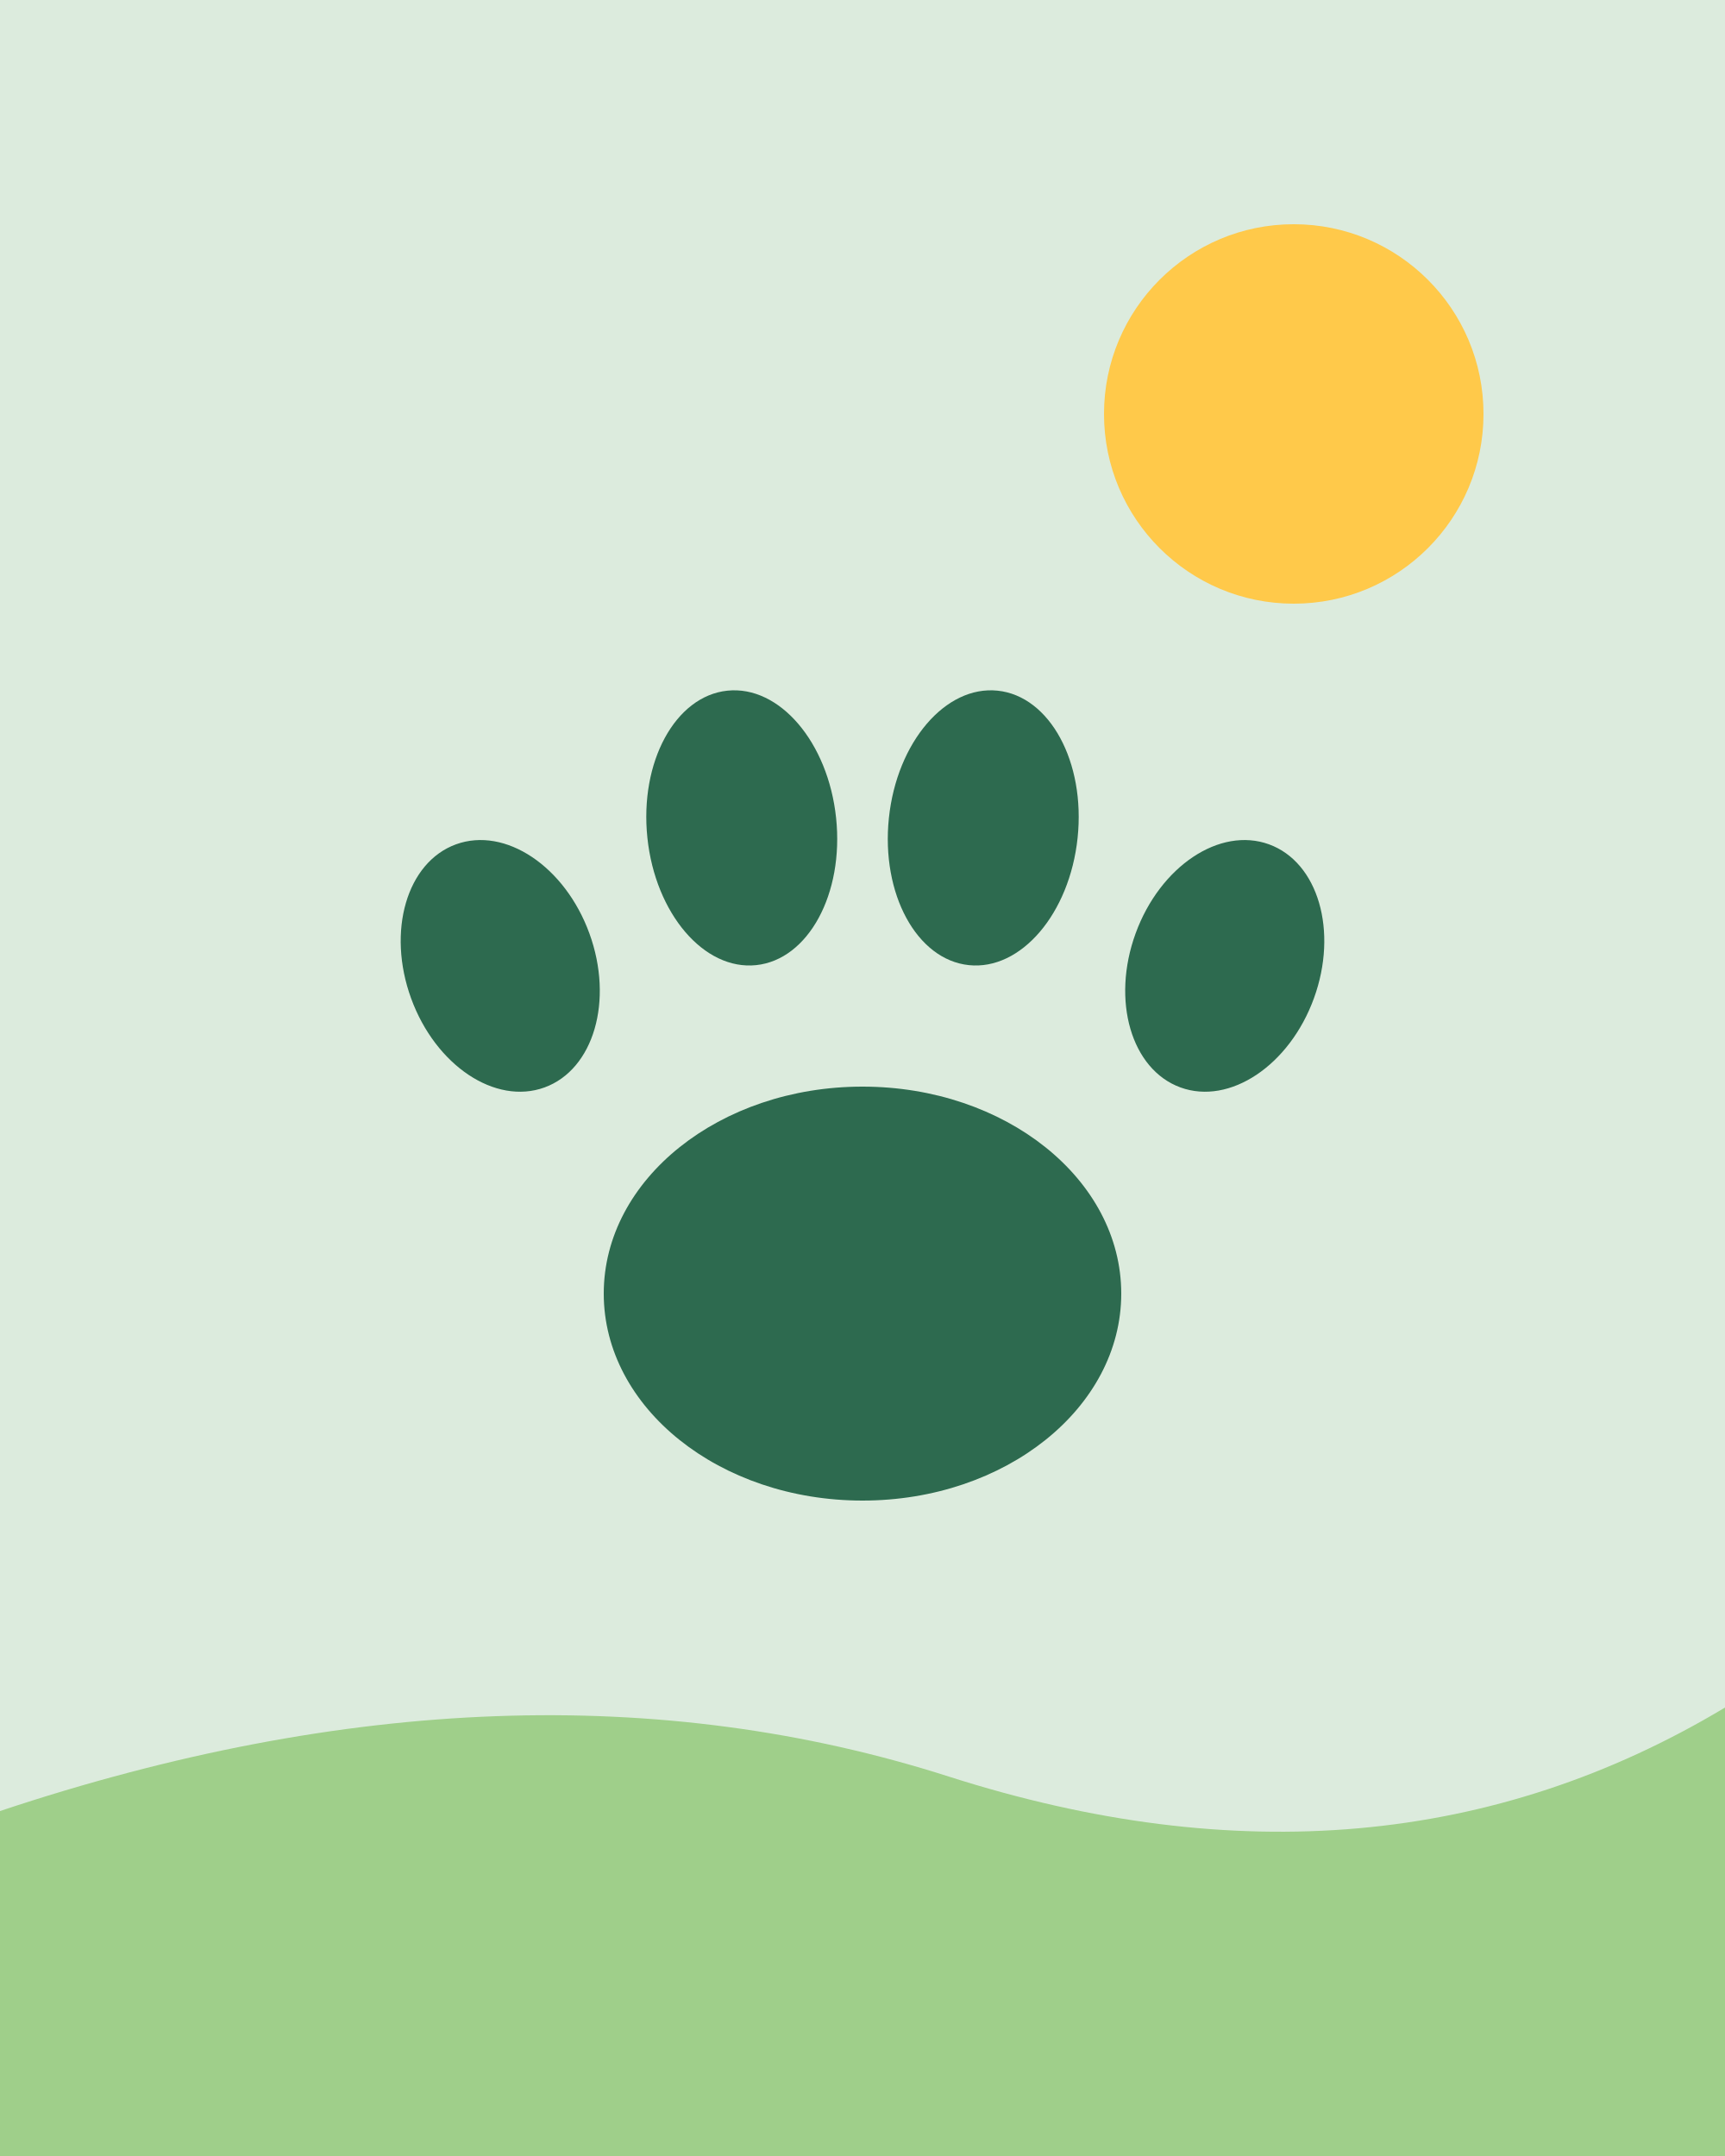
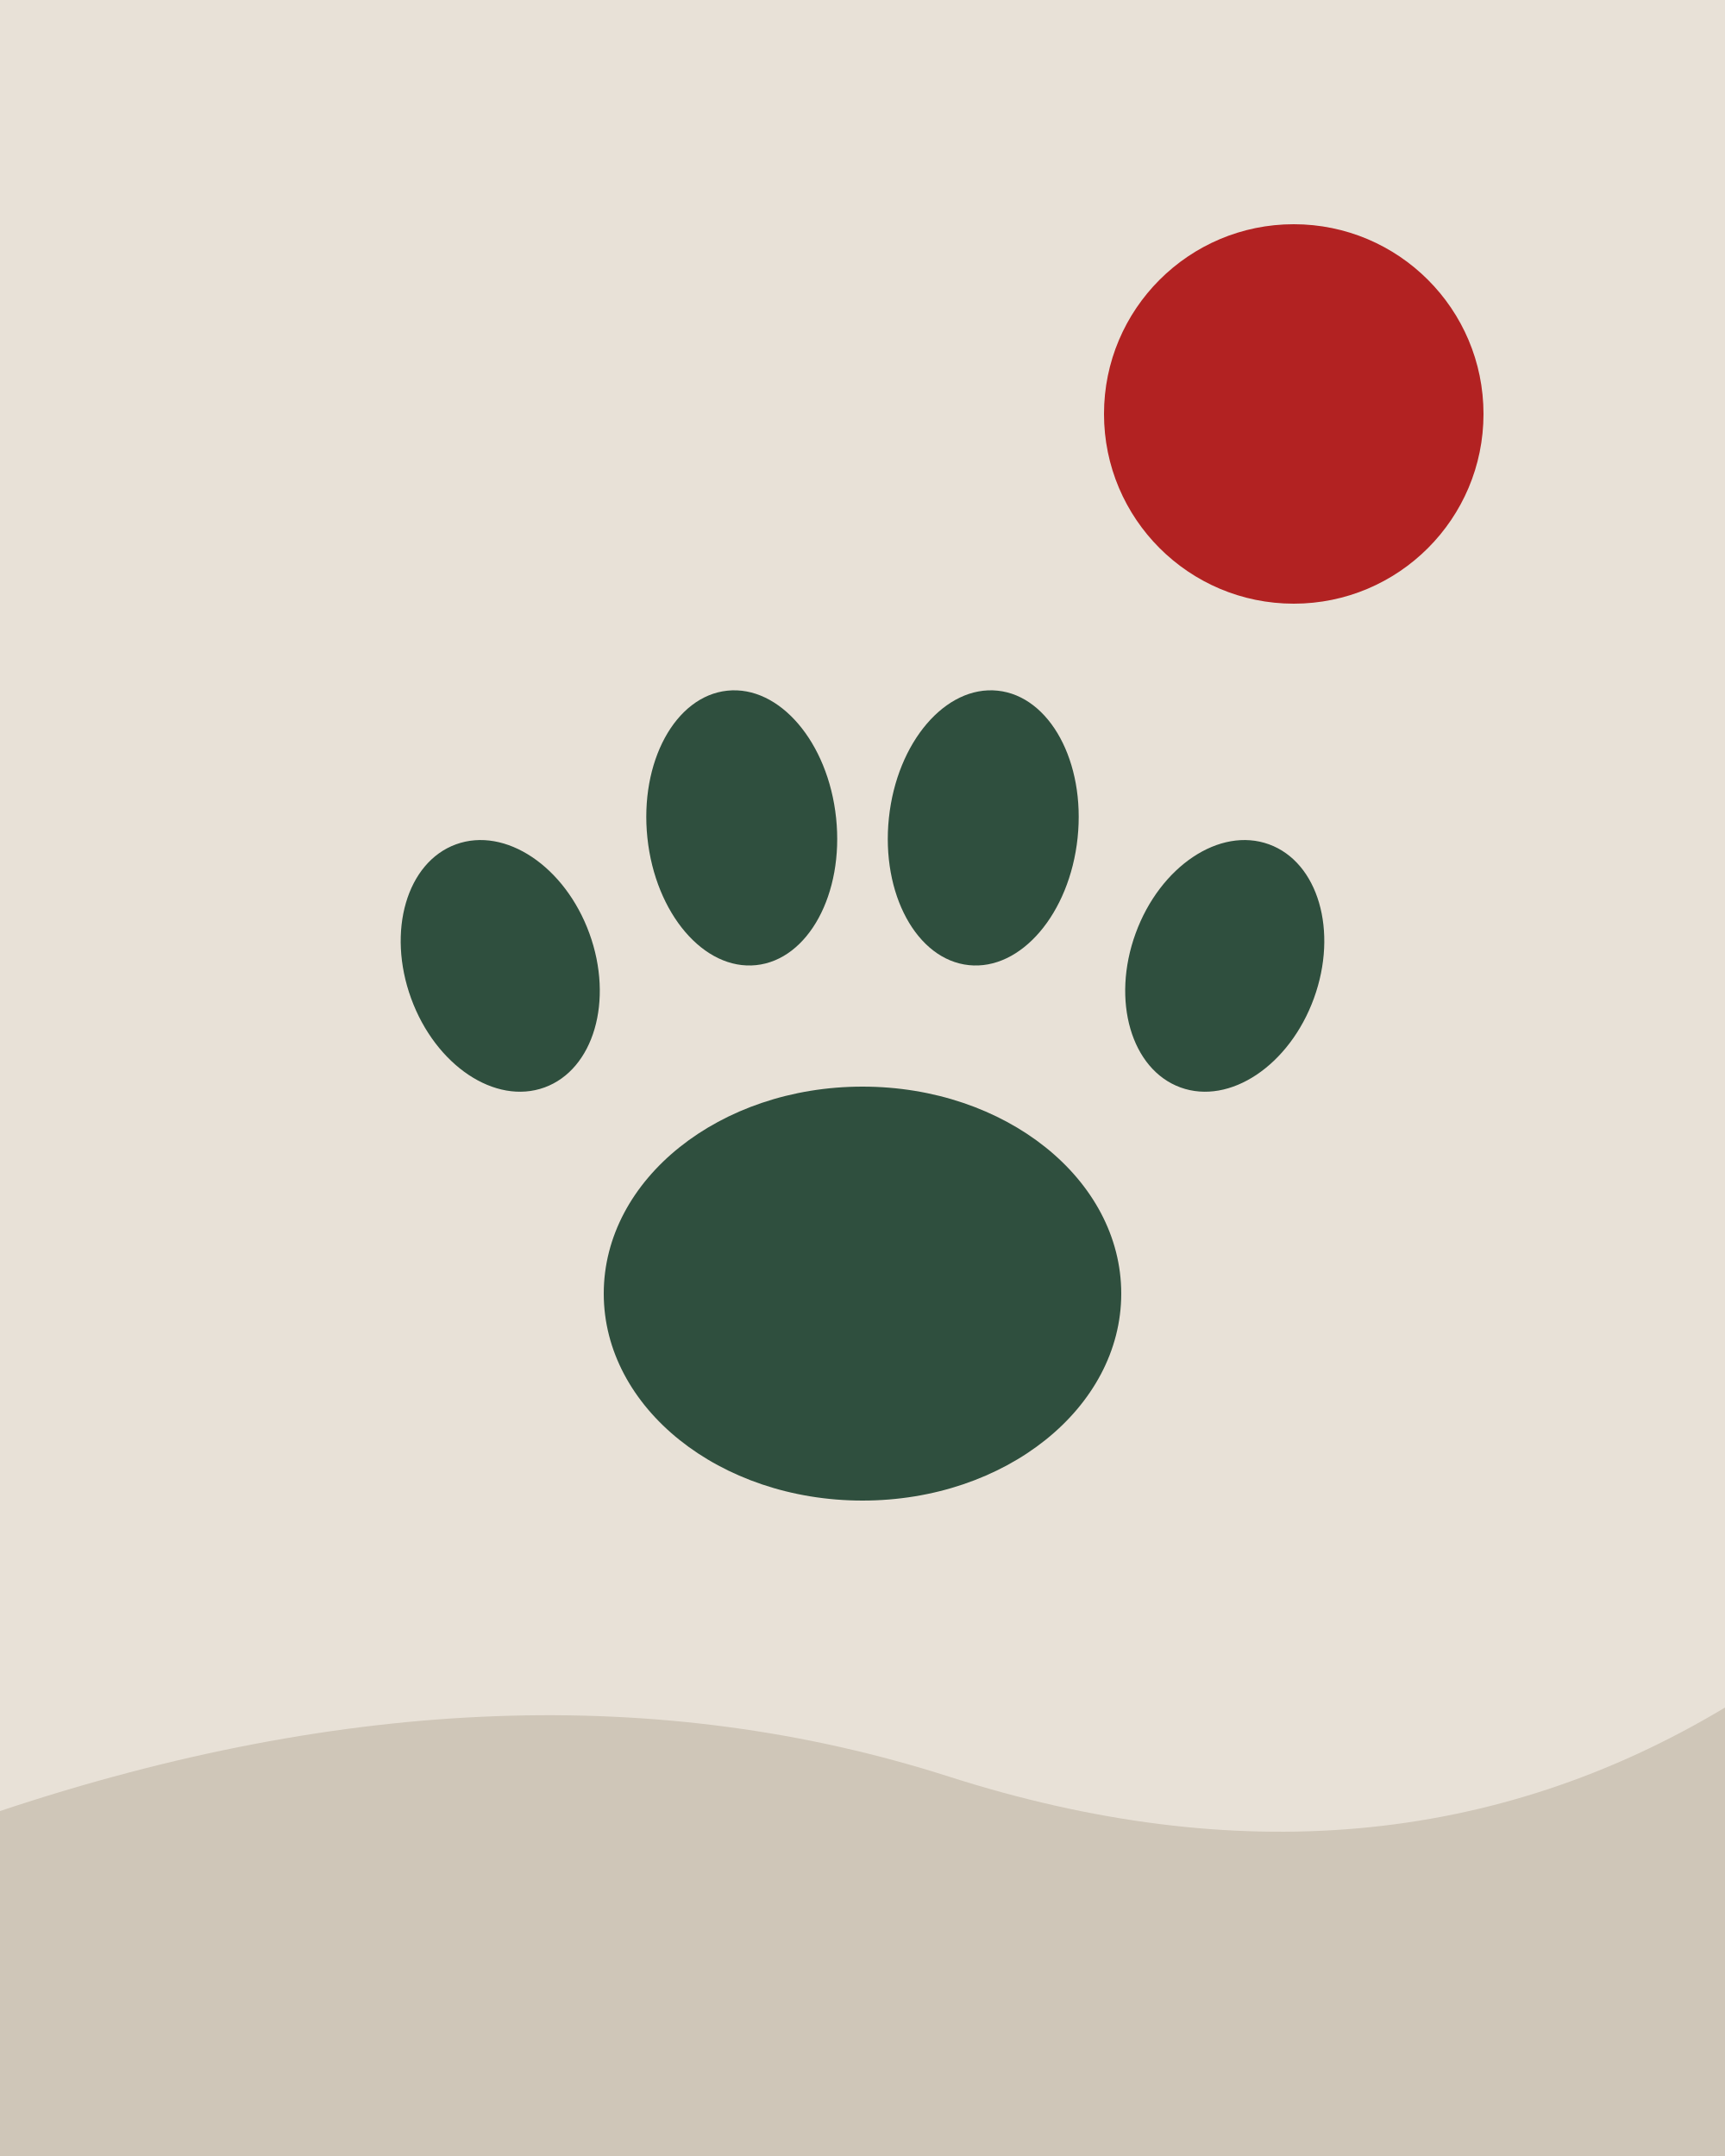
<svg xmlns="http://www.w3.org/2000/svg" viewBox="0 0 200 250">
-   <rect width="200" height="250" fill="#dcebdd" />
-   <circle cx="150" cy="48" r="22" fill="#ffc94a" />
-   <path d="M0 210 Q60 190 110 206 T200 198 V250 H0 Z" fill="#9fcf8a" />
-   <g fill="#2d6a4f">
+   <rect width="200" height="250" fill="#E8E1D7" />
+   <circle cx="150" cy="48" r="22" fill="#B22222" />
+   <path d="M0 210 Q60 190 110 206 T200 198 V250 H0 Z" fill="#cfc6b8" />
+   <g fill="#2F4F3E">
    <ellipse cx="100" cy="150" rx="30" ry="24" />
    <ellipse cx="58" cy="112" rx="11" ry="15" transform="rotate(-20 58 112)" />
    <ellipse cx="86" cy="96" rx="11" ry="16" transform="rotate(-6 86 96)" />
    <ellipse cx="114" cy="96" rx="11" ry="16" transform="rotate(6 114 96)" />
    <ellipse cx="142" cy="112" rx="11" ry="15" transform="rotate(20 142 112)" />
  </g>
</svg>
